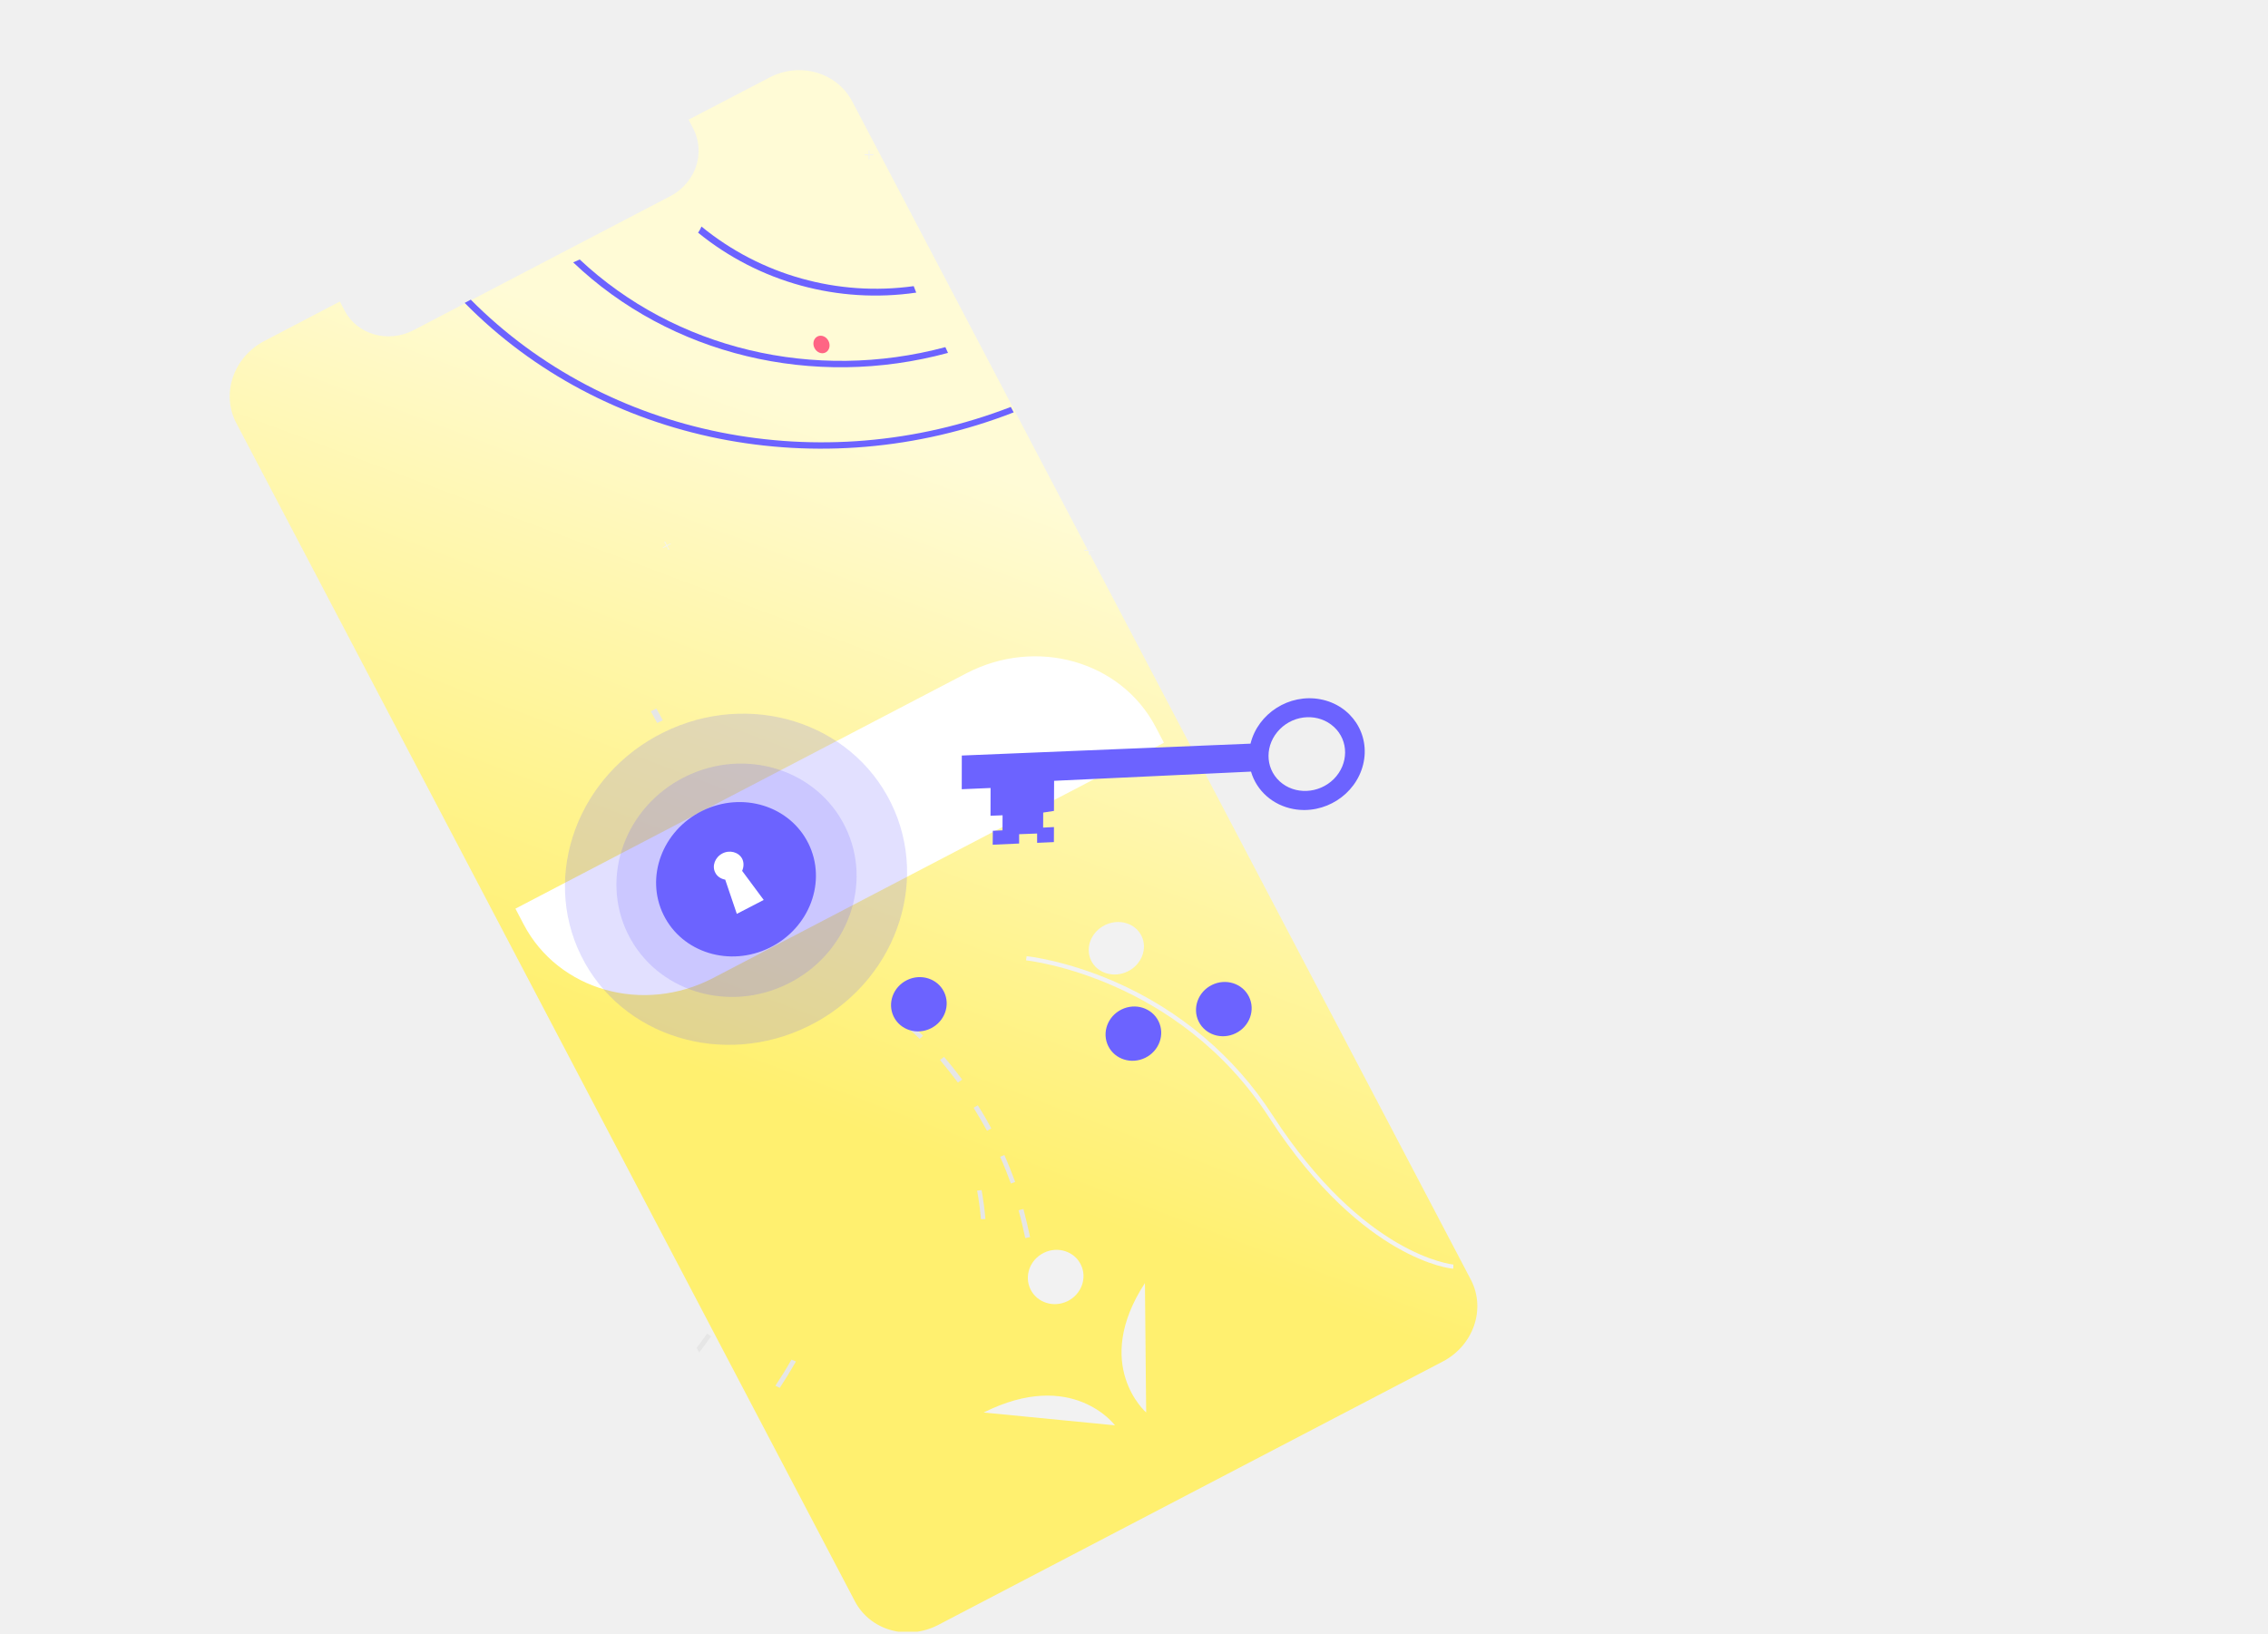
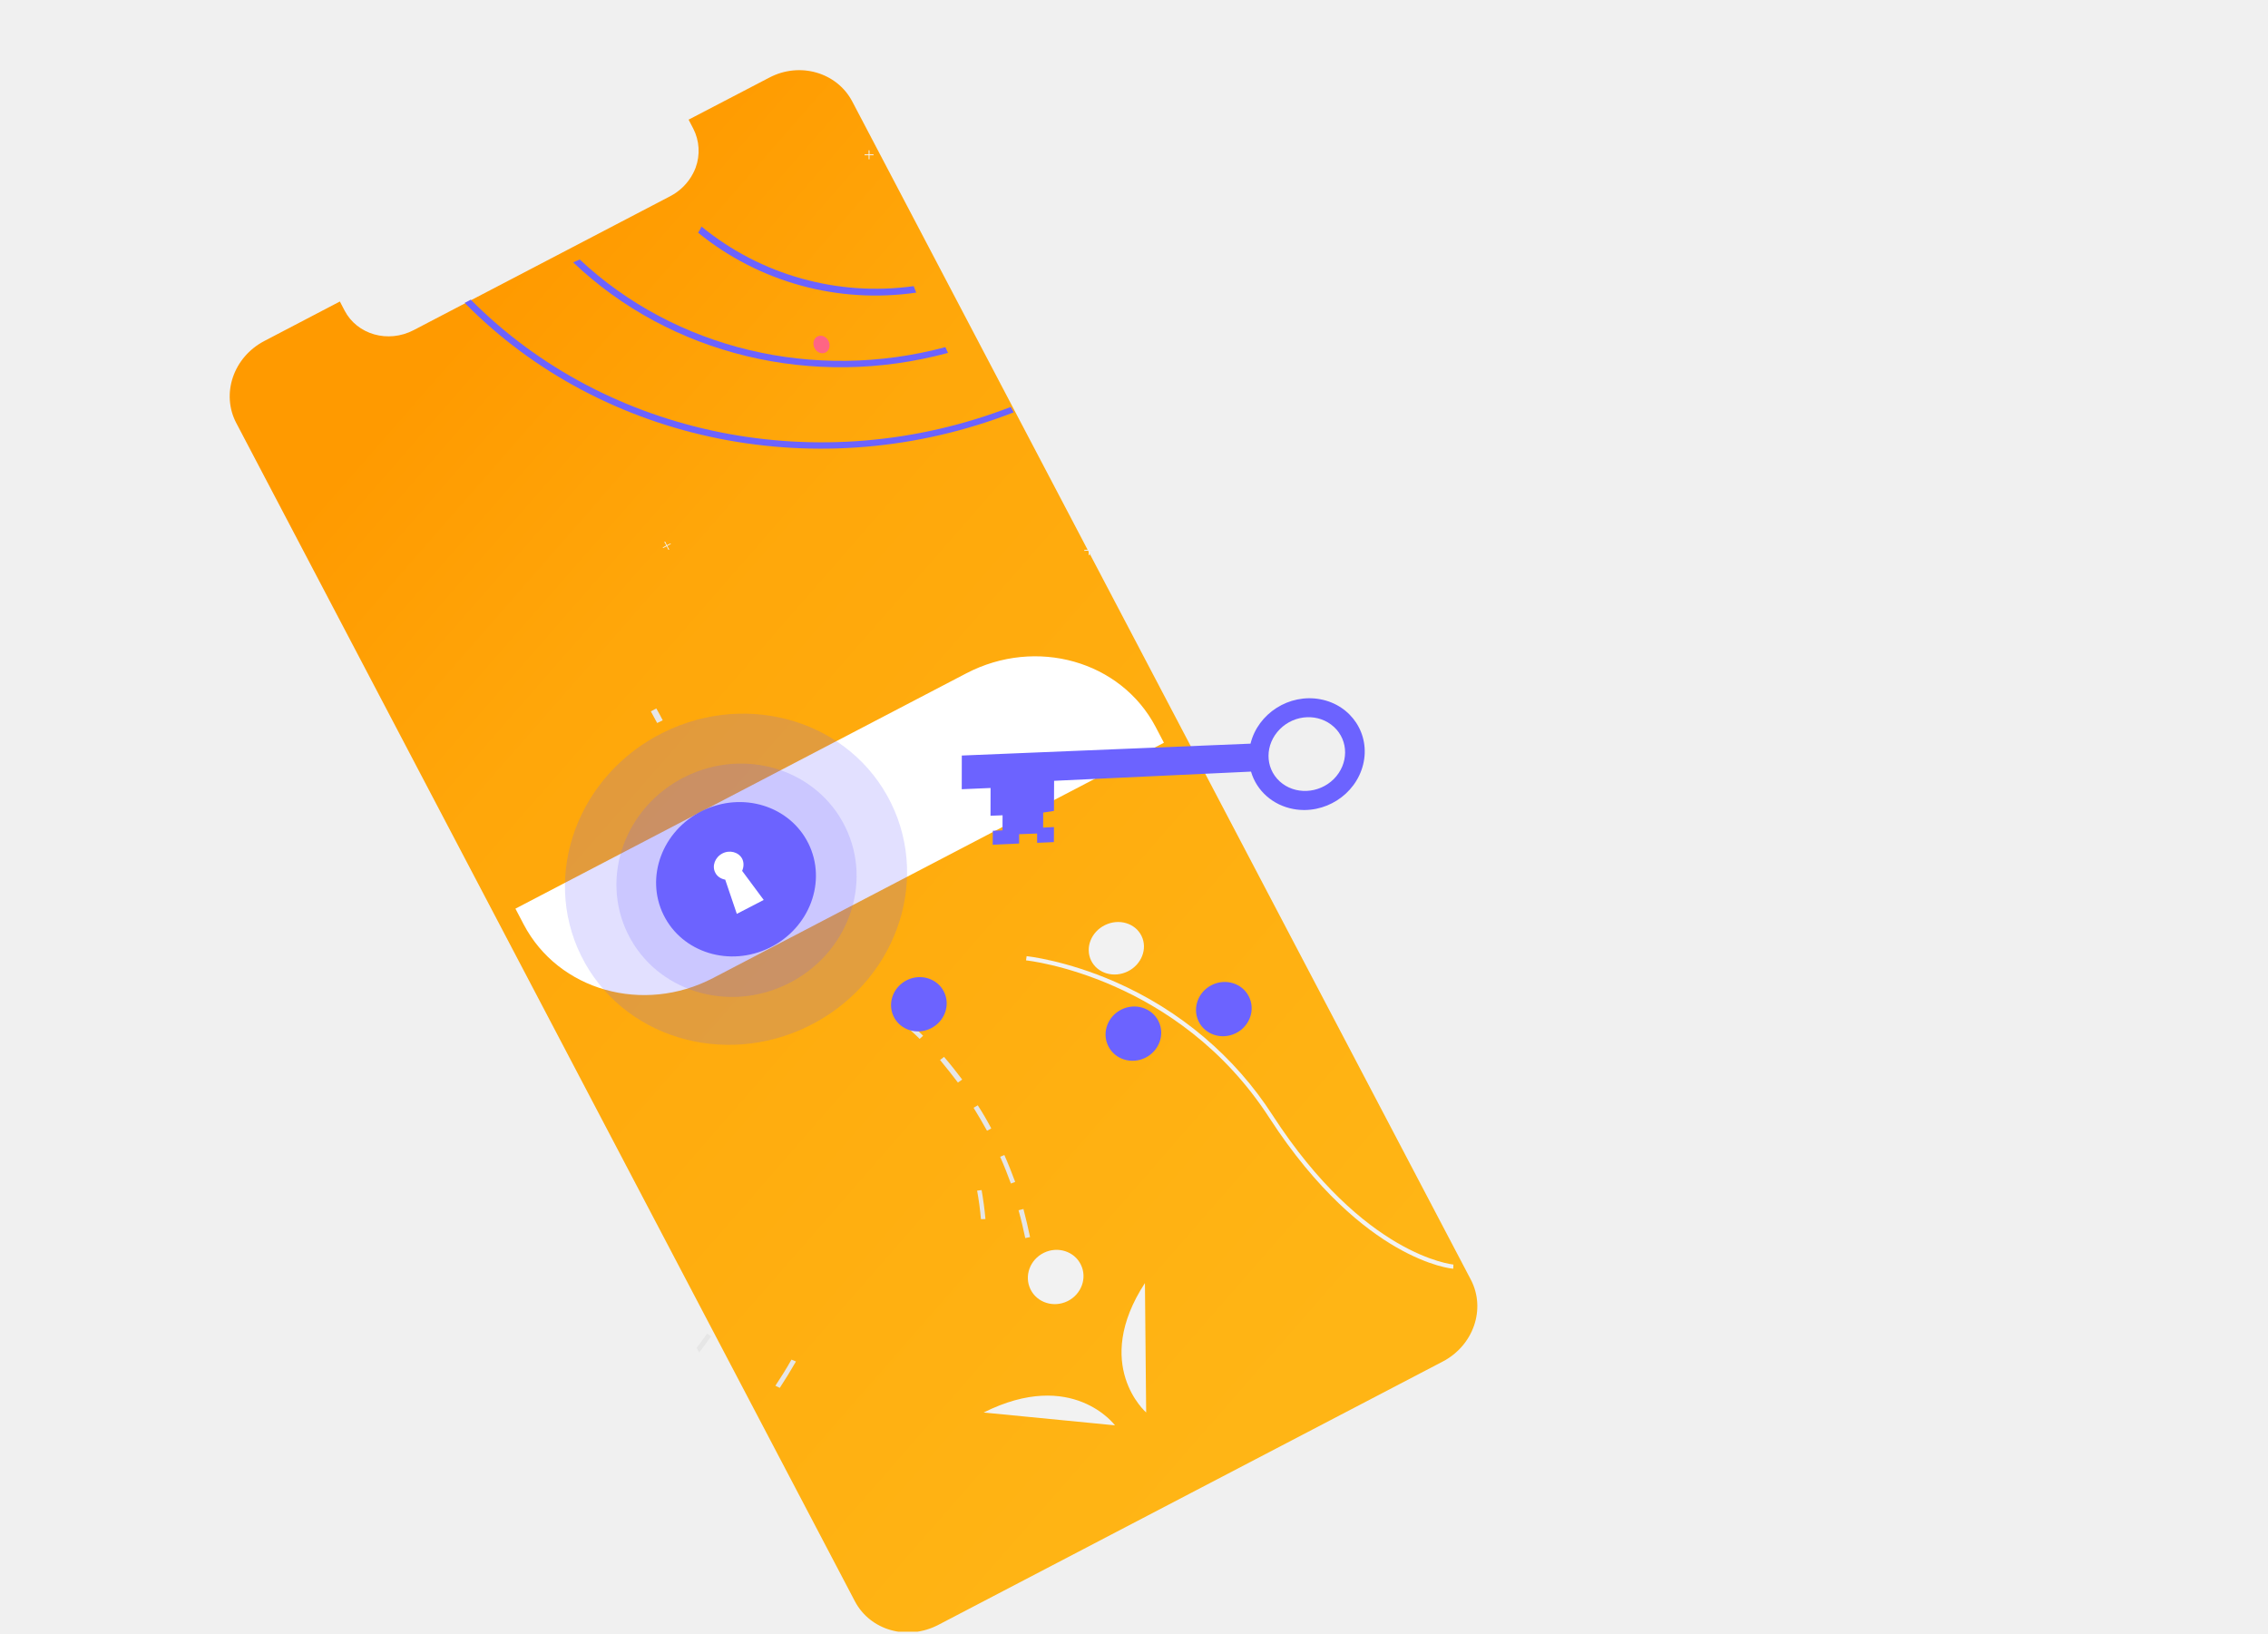
<svg xmlns="http://www.w3.org/2000/svg" width="1011" height="728" viewBox="0 0 1011 728" fill="none">
  <g id="undraw_unlock_24mb 1" clip-path="url(#clip0)">
    <g id="phone-body">
-       <path id="Vector" d="M379.917 45.243L655.624 570.333C662.478 583.378 656.872 599.704 643.109 606.89L418.282 724.252C404.52 731.438 387.924 726.762 381.07 713.717L381.029 713.635L105.322 188.545C98.468 175.501 104.075 159.175 117.837 151.988L151.508 134.385L153.615 138.446C159.211 149.153 172.969 153.085 184.35 147.174L298.732 87.472C303.103 85.218 306.699 81.61 308.905 77.362C309.355 76.529 309.764 75.614 310.086 74.741C312.205 69.006 311.78 62.688 309.066 57.395L306.958 53.334L342.877 34.623C356.426 27.44 373.063 32.199 379.917 45.243Z" fill="url(#paint0_linear)" />
+       <path id="Vector" d="M379.917 45.243L655.624 570.333C662.478 583.378 656.872 599.704 643.109 606.89L418.282 724.252C404.52 731.438 387.924 726.762 381.07 713.717L381.029 713.635L105.322 188.545C98.468 175.501 104.075 159.175 117.837 151.988L151.508 134.385L153.615 138.446C159.211 149.153 172.969 153.085 184.35 147.174L298.732 87.472C303.103 85.218 306.699 81.61 308.905 77.362C309.355 76.529 309.764 75.614 310.086 74.741C312.205 69.006 311.78 62.688 309.066 57.395L306.958 53.334L342.877 34.623C356.426 27.44 373.063 32.199 379.917 45.243Z" fill="url(#paint1_linear)" />
      <path id="Vector_2" d="M312.698 100.979C312.3 101.886 311.809 102.828 311.188 103.714C338.383 125.85 373.692 135.485 408.426 130.426L407.301 127.538C373.498 132.233 339.173 122.644 312.698 100.979Z" fill="#6C63FF" />
      <path id="Vector_3" d="M258.418 115.661L255.504 116.945C298.887 158.258 362.533 173.609 422.587 157.298L421.414 154.726C362.951 170.385 300.967 155.546 258.418 115.661Z" fill="#6C63FF" />
      <path id="Vector_4" d="M209.855 133.567L207.136 135.008C268.695 197.562 365.674 217.389 451.88 183.8L450.581 181.381C365.801 214.166 270.514 194.729 209.855 133.567Z" fill="#6C63FF" />
      <path id="Vector_5" d="M389.4 68.8H387.6V67H387.2V68.8H385.4V69.2H387.2V71H387.6V69.2H389.4V68.8Z" fill="#F2F2F2" />
      <path id="Vector_6" d="M298.85 242.227L297.275 243.003L296.479 241.388L296.129 241.56L297.012 243.132L295.393 244.041L295.613 244.267L297.189 243.491L297.984 245.106L298.334 244.933L297.451 243.362L299.07 242.453L298.85 242.227Z" fill="#F2F2F2" />
      <path id="Vector_7" d="M487.652 245.114L485.718 245.103L485.682 243.072L485.247 243.166L485.332 245.052L483.301 245.088L483.395 245.524L485.281 245.438L485.317 247.469L485.753 247.375L485.668 245.489L487.699 245.453L487.652 245.114Z" fill="#F2F2F2" />
      <path id="Vector_8" d="M367.962 157.134C369.696 156.28 370.311 153.981 369.334 151.999C368.358 150.017 366.161 149.103 364.427 149.957C362.693 150.811 362.079 153.11 363.055 155.092C364.031 157.074 366.228 157.988 367.962 157.134Z" fill="#FF6584" />
      <path id="Vector_9" d="M409.955 463.062C408.585 461.721 407.215 460.38 405.8 459.153L407.304 457.679C408.755 458.98 410.125 460.321 411.495 461.662L409.955 463.062Z" fill="#E6E6E6" />
      <path id="Vector_10" d="M427.011 482.529L428.913 481.184C426.335 477.759 423.666 474.379 420.819 471.087L419.048 472.47C421.805 475.806 424.473 479.186 427.011 482.529Z" fill="#E6E6E6" />
      <path id="Vector_11" d="M439.981 504.009L441.877 502.98C440.026 499.433 438.006 495.969 435.856 492.664L433.997 493.769C436.063 497.115 438.083 500.58 439.981 504.009Z" fill="#E6E6E6" />
      <path id="Vector_12" d="M450.63 527.54L452.532 526.809C451.054 522.81 449.456 518.766 447.7 514.801L445.838 515.615C447.595 519.58 449.152 523.541 450.63 527.54Z" fill="#E6E6E6" />
      <path id="Vector_13" d="M457.029 551.85L459.17 551.408C458.298 547.245 457.3 543.042 456.216 538.882L454.03 539.448C455.2 543.566 456.158 547.687 457.029 551.85Z" fill="#E6E6E6" />
      <path id="Vector_14" d="M437.271 543.42L439.281 543.368C438.909 539.069 438.297 534.678 437.571 530.449L435.566 530.707C436.329 534.814 436.899 539.12 437.271 543.42Z" fill="#E6E6E6" />
      <path id="Vector_15" d="M345.644 617.658L347.601 618.62C350.138 614.736 352.543 610.815 354.816 606.858L352.807 606.023C350.626 609.935 348.129 613.901 345.644 617.658Z" fill="#E6E6E6" />
      <path id="Vector_16" d="M316.963 595.638C315.252 598.128 313.499 600.534 311.622 602.899L310.561 600.746C312.142 598.63 313.638 596.556 315.219 594.439L316.963 595.638Z" fill="#E6E6E6" />
      <path id="Vector_17" d="M290.12 317.074L292.557 315.776C293.548 317.517 294.578 319.336 295.423 321.053L292.947 322.272C291.995 320.609 291.111 318.815 290.12 317.074Z" fill="#E6E6E6" />
      <path id="Vector_18" d="M229.764 405.013L430.743 300.128C461.86 283.888 499.67 294.546 515.157 324.028L518.836 331.061L317.856 435.945C286.74 452.186 248.93 441.527 233.443 412.046L229.764 405.013Z" fill="white" />
      <path id="Vector_19" d="M647.83 565.5C647.404 565.506 637.42 564.612 622.28 555.857C608.354 547.83 587.244 531.31 565.765 498.149C525.057 435.307 458.051 428.138 457.371 428.065L457.633 426.202C457.846 426.199 474.917 427.987 496.893 437.555C525.982 450.247 550.431 470.934 567.283 497.096C607.951 559.856 647.539 563.604 647.879 563.641L647.83 565.5Z" fill="#F2F2F2" />
      <path id="Vector_20" d="M414.902 458.395C421.095 455.345 423.742 448.053 420.814 442.107C417.886 436.162 410.491 433.815 404.298 436.865C398.105 439.915 395.458 447.208 398.386 453.153C401.315 459.099 408.709 461.446 414.902 458.395Z" fill="#6C63FF" />
      <path id="Vector_21" d="M502.71 432.983C508.903 429.933 511.649 422.841 508.843 417.144C506.036 411.446 498.741 409.3 492.548 412.35C486.355 415.4 483.609 422.492 486.415 428.19C489.222 433.887 496.517 436.033 502.71 432.983Z" fill="#F2F2F2" />
      <path id="Vector_22" d="M510.529 471.491C516.722 468.441 519.369 461.148 516.441 455.203C513.512 449.258 506.118 446.911 499.925 449.961C493.732 453.011 491.085 460.304 494.013 466.249C496.942 472.194 504.336 474.541 510.529 471.491Z" fill="#6C63FF" />
      <path id="Vector_23" d="M550.845 460.552C557.038 457.502 559.685 450.21 556.756 444.264C553.828 438.319 546.434 435.972 540.241 439.022C534.047 442.072 531.401 449.365 534.329 455.31C537.257 461.256 544.652 463.603 550.845 460.552Z" fill="#6C63FF" />
      <path id="Vector_24" d="M475.89 579.958C482.083 576.908 484.73 569.616 481.801 563.67C478.873 557.725 471.479 555.378 465.286 558.428C459.092 561.478 456.446 568.771 459.374 574.716C462.302 580.662 469.697 583.009 475.89 579.958Z" fill="#F2F2F2" />
      <path id="Vector_25" d="M510.923 629.586C510.923 629.586 486.58 608.453 510.374 571.891L510.923 629.586Z" fill="#F2F2F2" />
      <path id="Vector_26" d="M497.024 635.317C497.024 635.317 478.087 609.782 438.473 629.601L497.024 635.317Z" fill="#F2F2F2" />
    </g>
    <g id="outer-circle-nonfill">
      <path id="Vector_27" opacity="0.2" d="M360.347 457.397C398.497 438.608 414.983 394.056 397.169 357.888C379.355 321.72 333.988 307.632 295.838 326.422C257.689 345.211 241.203 389.763 259.017 425.931C276.83 462.099 322.197 476.187 360.347 457.397Z" fill="#6C63FF" />
    </g>
    <g id="inner-circle-nonfill">
      <path id="Vector_28" opacity="0.2" d="M351.069 438.558C377.823 425.381 389.324 394.014 376.757 368.499C364.19 342.983 332.313 332.981 305.559 346.158C278.805 359.335 267.304 390.702 279.871 416.217C292.438 441.733 324.314 451.736 351.069 438.558Z" fill="#6C63FF" />
    </g>
    <g id="inner-cirle-fill">
      <path id="Vector_29" d="M343.115 422.411C360.952 413.626 368.685 392.849 360.388 376.003C352.091 359.158 330.906 352.624 313.07 361.408C295.234 370.193 287.501 390.97 295.797 407.816C304.094 424.661 325.279 431.196 343.115 422.411Z" fill="#6C63FF" />
    </g>
    <path id="Vector_30" d="M330.841 382.778C329.26 379.794 325.271 378.709 321.992 380.425C318.714 382.142 317.272 386.004 318.853 388.987C319.659 390.623 321.322 391.736 323.281 392.093L328.45 407.34L340.437 401.13L330.824 388.174C331.605 386.366 331.647 384.414 330.841 382.778Z" fill="white" />
    <g id="key">
      <path id="Vector_31" d="M557.435 331.47C560.782 317.96 574.691 309.082 588.553 311.683C602.416 314.283 610.978 327.301 607.631 340.811C604.284 354.321 590.376 363.199 576.513 360.598C567.398 358.903 560.172 352.527 557.658 343.931L469.884 348.03L469.823 361.442L465.026 362.182L464.995 368.889L469.82 368.641L469.789 375.347L462.319 375.681L462.315 371.526L454.292 371.829L454.295 375.984L442.512 376.515L442.571 370.302L446.883 370.105L446.913 363.398L441.535 363.614L441.566 351.231L428.717 351.78L428.741 336.764L557.435 331.47ZM594.563 347.247C601.246 340.509 601.301 330.141 594.621 324.003C587.942 317.864 577.185 318.296 570.503 325.034C563.821 331.772 563.766 342.14 570.445 348.278C577.085 354.335 587.841 353.904 594.563 347.247Z" fill="#6C63FF" />
    </g>
  </g>
  <defs>
-     <linearGradient id="paint0_linear" x1="334.04" y1="485.412" x2="438.118" y2="209.52" gradientUnits="userSpaceOnUse">
-       <stop stop-color="#FFF06F" />
-       <stop offset="0.366" stop-color="#FFF495" />
-       <stop offset="1" stop-color="#FFFBD6" />
+     <linearGradient id="paint1_linear" x1="132" y1="180" x2="608" y2="596" gradientUnits="userSpaceOnUse">
+       <stop offset="0.054" stop-color="#FF9A00" />
+       <stop offset="0.286" stop-color="#FFA70A" />
+       <stop offset="0.984" stop-color="#FFB515" />
    </linearGradient>
    <clipPath id="clip0">
      <rect width="1010.9" height="727.3" fill="white" />
    </clipPath>
  </defs>
</svg>
